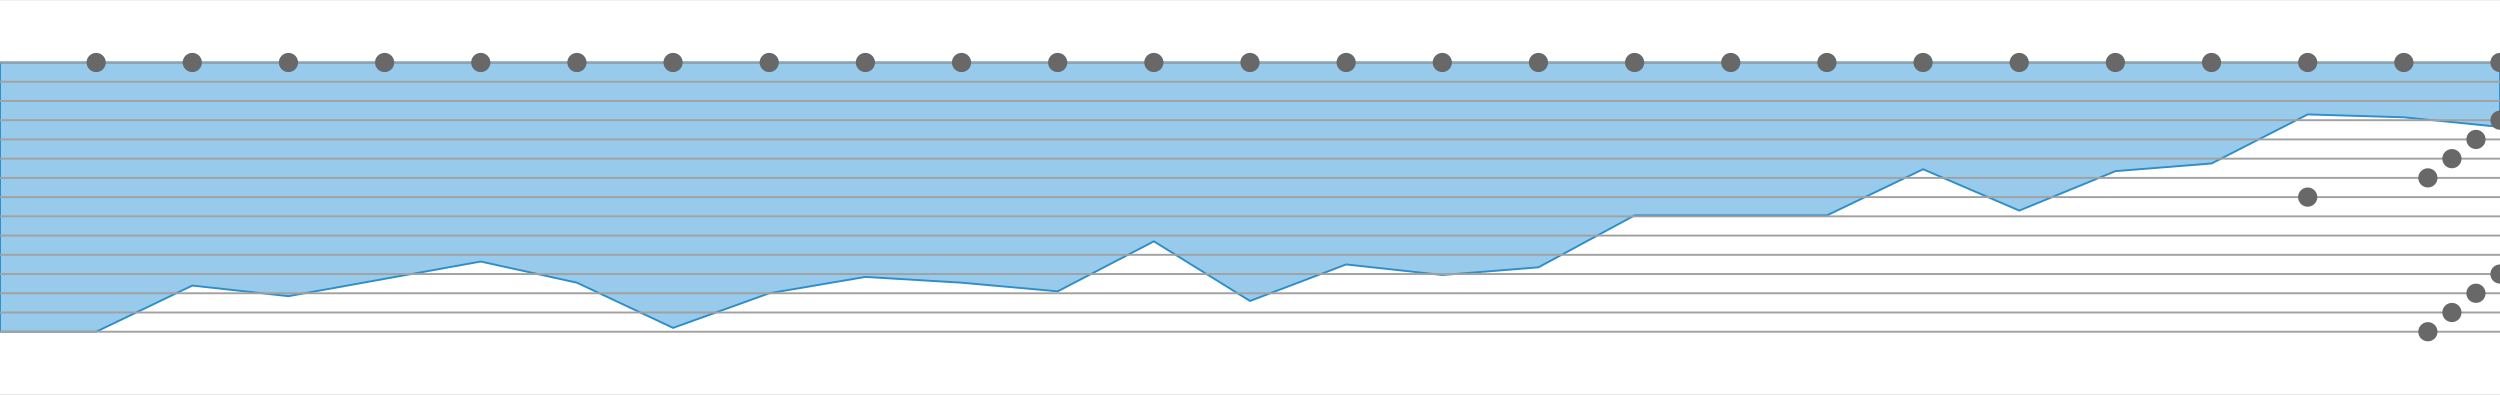
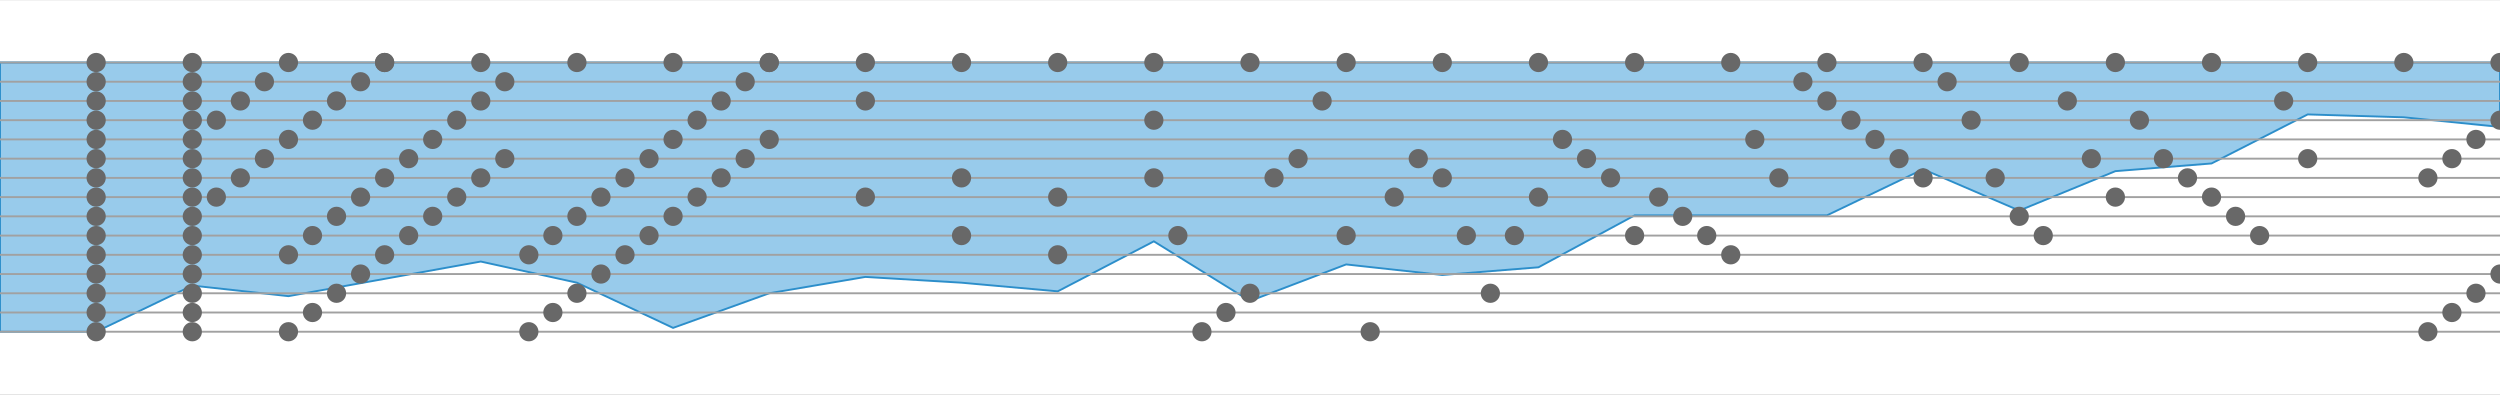
<svg xmlns="http://www.w3.org/2000/svg" baseProfile="full" height="205" version="1.1" width="1300">
  <defs />
  <g transform="translate(0, 32.5)">
    <path d="M 1300 0L 1300.0 33.5 L 1250.0 28.5 L 1200.0 27.0 L 1150.0 52.5 L 1100.0 56.5 L 1050.0 77.0 L 1000.0 55.5 L 950.0 79.5 L 900.0 79.5 L 850.0 79.5 L 800.0 106.5 L 750.0 110.5 L 700.0 105.0 L 650.0 124.0 L 600.0 93.0 L 550.0 119.0 L 500.0 114.5 L 450.0 111.5 L 400.0 120.0 L 350.0 138.0 L 300.0 114.5 L 250.0 103.5 L 200.0 112.5 L 150.0 121.5 L 100.0 116.0 L 50.0 140.0 L 0 140.0 L 0 0 Z" style="fill:#98cbeb;stroke:#2c8eca" />
  </g>
  <line style="stroke:#7b7b7b;stroke-width:0.1" x1="0" x2="1300" y1="0" y2="0" />
  <line style="stroke:#7b7b7b;stroke-width:0.1" x1="0" x2="1300" y1="205" y2="205" />
  <g transform="translate(0, 32.5)">
    <line style="stroke:#a1a1a1;stroke-width:1" x1="0" x2="1300" y1="0" y2="0" />
    <line style="stroke:#a1a1a1;stroke-width:1" x1="0" x2="1300" y1="10" y2="10" />
    <line style="stroke:#a1a1a1;stroke-width:1" x1="0" x2="1300" y1="20" y2="20" />
    <line style="stroke:#a1a1a1;stroke-width:1" x1="0" x2="1300" y1="30" y2="30" />
    <line style="stroke:#a1a1a1;stroke-width:1" x1="0" x2="1300" y1="40" y2="40" />
    <line style="stroke:#a1a1a1;stroke-width:1" x1="0" x2="1300" y1="50" y2="50" />
    <line style="stroke:#a1a1a1;stroke-width:1" x1="0" x2="1300" y1="60" y2="60" />
    <line style="stroke:#a1a1a1;stroke-width:1" x1="0" x2="1300" y1="70" y2="70" />
    <line style="stroke:#a1a1a1;stroke-width:1" x1="0" x2="1300" y1="80" y2="80" />
    <line style="stroke:#a1a1a1;stroke-width:1" x1="0" x2="1300" y1="90" y2="90" />
    <line style="stroke:#a1a1a1;stroke-width:1" x1="0" x2="1300" y1="100" y2="100" />
    <line style="stroke:#a1a1a1;stroke-width:1" x1="0" x2="1300" y1="110" y2="110" />
    <line style="stroke:#a1a1a1;stroke-width:1" x1="0" x2="1300" y1="120" y2="120" />
    <line style="stroke:#a1a1a1;stroke-width:1" x1="0" x2="1300" y1="130" y2="130" />
    <line style="stroke:#a1a1a1;stroke-width:1" x1="0" x2="1300" y1="140" y2="140" />
    <circle cx="1300.0" cy="30" r="5" style="fill: #686868" />
    <circle cx="1300.0" cy="110" r="5" style="fill: #686868" />
    <circle cx="1300.0" cy="0" r="5" style="fill: #686868" />
    <circle cx="1287.5" cy="40" r="5" style="fill: #686868" />
    <circle cx="1287.5" cy="120" r="5" style="fill: #686868" />
    <circle cx="1275.0" cy="50" r="5" style="fill: #686868" />
    <circle cx="1275.0" cy="130" r="5" style="fill: #686868" />
    <circle cx="1262.5" cy="60" r="5" style="fill: #686868" />
    <circle cx="1262.5" cy="140" r="5" style="fill: #686868" />
    <circle cx="1250.0" cy="0" r="5" style="fill: #686868" />
-     <circle cx="1200.0" cy="70" r="5" style="fill: #686868" />
+     <circle cx="1200.0" cy="50" r="5" style="fill: #686868" />
    <circle cx="1200.0" cy="0" r="5" style="fill: #686868" />
+     <circle cx="1187.5" cy="20" r="5" style="fill: #686868" />
+     <circle cx="1175.0" cy="90" r="5" style="fill: #686868" />
+     <circle cx="1162.5" cy="80" r="5" style="fill: #686868" />
+     <circle cx="1150.0" cy="70" r="5" style="fill: #686868" />
    <circle cx="1150.0" cy="0" r="5" style="fill: #686868" />
+     <circle cx="1137.5" cy="60" r="5" style="fill: #686868" />
+     <circle cx="1125.0" cy="50" r="5" style="fill: #686868" />
+     <circle cx="1112.5" cy="30" r="5" style="fill: #686868" />
+     <circle cx="1100.0" cy="70" r="5" style="fill: #686868" />
    <circle cx="1100.0" cy="0" r="5" style="fill: #686868" />
+     <circle cx="1087.5" cy="50" r="5" style="fill: #686868" />
+     <circle cx="1075.0" cy="20" r="5" style="fill: #686868" />
+     <circle cx="1062.5" cy="90" r="5" style="fill: #686868" />
+     <circle cx="1050.0" cy="80" r="5" style="fill: #686868" />
    <circle cx="1050.0" cy="0" r="5" style="fill: #686868" />
+     <circle cx="1037.5" cy="60" r="5" style="fill: #686868" />
+     <circle cx="1025.0" cy="30" r="5" style="fill: #686868" />
+     <circle cx="1012.5" cy="10" r="5" style="fill: #686868" />
+     <circle cx="1000.0" cy="60" r="5" style="fill: #686868" />
    <circle cx="1000.0" cy="0" r="5" style="fill: #686868" />
+     <circle cx="987.5" cy="50" r="5" style="fill: #686868" />
+     <circle cx="975.0" cy="40" r="5" style="fill: #686868" />
+     <circle cx="962.5" cy="30" r="5" style="fill: #686868" />
+     <circle cx="950.0" cy="20" r="5" style="fill: #686868" />
    <circle cx="950.0" cy="0" r="5" style="fill: #686868" />
+     <circle cx="937.5" cy="10" r="5" style="fill: #686868" />
+     <circle cx="925.0" cy="60" r="5" style="fill: #686868" />
+     <circle cx="912.5" cy="40" r="5" style="fill: #686868" />
+     <circle cx="900.0" cy="100" r="5" style="fill: #686868" />
    <circle cx="900.0" cy="0" r="5" style="fill: #686868" />
+     <circle cx="887.5" cy="90" r="5" style="fill: #686868" />
+     <circle cx="875.0" cy="80" r="5" style="fill: #686868" />
+     <circle cx="862.5" cy="70" r="5" style="fill: #686868" />
+     <circle cx="850.0" cy="90" r="5" style="fill: #686868" />
    <circle cx="850.0" cy="0" r="5" style="fill: #686868" />
+     <circle cx="837.5" cy="60" r="5" style="fill: #686868" />
+     <circle cx="825.0" cy="50" r="5" style="fill: #686868" />
+     <circle cx="812.5" cy="40" r="5" style="fill: #686868" />
+     <circle cx="800.0" cy="70" r="5" style="fill: #686868" />
    <circle cx="800.0" cy="0" r="5" style="fill: #686868" />
+     <circle cx="787.5" cy="90" r="5" style="fill: #686868" />
+     <circle cx="775.0" cy="120" r="5" style="fill: #686868" />
+     <circle cx="762.5" cy="90" r="5" style="fill: #686868" />
+     <circle cx="750.0" cy="60" r="5" style="fill: #686868" />
    <circle cx="750.0" cy="0" r="5" style="fill: #686868" />
+     <circle cx="737.5" cy="50" r="5" style="fill: #686868" />
+     <circle cx="725.0" cy="70" r="5" style="fill: #686868" />
+     <circle cx="712.5" cy="140" r="5" style="fill: #686868" />
+     <circle cx="700.0" cy="90" r="5" style="fill: #686868" />
    <circle cx="700.0" cy="0" r="5" style="fill: #686868" />
+     <circle cx="687.5" cy="20" r="5" style="fill: #686868" />
+     <circle cx="675.0" cy="50" r="5" style="fill: #686868" />
+     <circle cx="662.5" cy="60" r="5" style="fill: #686868" />
+     <circle cx="650.0" cy="120" r="5" style="fill: #686868" />
    <circle cx="650.0" cy="0" r="5" style="fill: #686868" />
+     <circle cx="637.5" cy="130" r="5" style="fill: #686868" />
+     <circle cx="625.0" cy="140" r="5" style="fill: #686868" />
+     <circle cx="612.5" cy="90" r="5" style="fill: #686868" />
+     <circle cx="600.0" cy="30" r="5" style="fill: #686868" />
+     <circle cx="600.0" cy="60" r="5" style="fill: #686868" />
    <circle cx="600.0" cy="0" r="5" style="fill: #686868" />
+     <circle cx="550.0" cy="70" r="5" style="fill: #686868" />
+     <circle cx="550.0" cy="100" r="5" style="fill: #686868" />
    <circle cx="550.0" cy="0" r="5" style="fill: #686868" />
+     <circle cx="500.0" cy="60" r="5" style="fill: #686868" />
+     <circle cx="500.0" cy="90" r="5" style="fill: #686868" />
    <circle cx="500.0" cy="0" r="5" style="fill: #686868" />
+     <circle cx="450.0" cy="20" r="5" style="fill: #686868" />
+     <circle cx="450.0" cy="70" r="5" style="fill: #686868" />
    <circle cx="450.0" cy="0" r="5" style="fill: #686868" />
    <circle cx="400.0" cy="0" r="5" style="fill: #686868" />
+     <circle cx="400.0" cy="40" r="5" style="fill: #686868" />
+     <circle cx="400.0" cy="0" r="5" style="fill: #686868" />
+     <circle cx="387.5" cy="10" r="5" style="fill: #686868" />
+     <circle cx="387.5" cy="50" r="5" style="fill: #686868" />
+     <circle cx="375.0" cy="20" r="5" style="fill: #686868" />
+     <circle cx="375.0" cy="60" r="5" style="fill: #686868" />
+     <circle cx="362.5" cy="30" r="5" style="fill: #686868" />
+     <circle cx="362.5" cy="70" r="5" style="fill: #686868" />
+     <circle cx="350.0" cy="40" r="5" style="fill: #686868" />
+     <circle cx="350.0" cy="80" r="5" style="fill: #686868" />
    <circle cx="350.0" cy="0" r="5" style="fill: #686868" />
+     <circle cx="337.5" cy="50" r="5" style="fill: #686868" />
+     <circle cx="337.5" cy="90" r="5" style="fill: #686868" />
+     <circle cx="325.0" cy="60" r="5" style="fill: #686868" />
+     <circle cx="325.0" cy="100" r="5" style="fill: #686868" />
+     <circle cx="312.5" cy="70" r="5" style="fill: #686868" />
+     <circle cx="312.5" cy="110" r="5" style="fill: #686868" />
+     <circle cx="300.0" cy="80" r="5" style="fill: #686868" />
+     <circle cx="300.0" cy="120" r="5" style="fill: #686868" />
    <circle cx="300.0" cy="0" r="5" style="fill: #686868" />
+     <circle cx="287.5" cy="90" r="5" style="fill: #686868" />
+     <circle cx="287.5" cy="130" r="5" style="fill: #686868" />
+     <circle cx="275.0" cy="100" r="5" style="fill: #686868" />
+     <circle cx="275.0" cy="140" r="5" style="fill: #686868" />
+     <circle cx="262.5" cy="10" r="5" style="fill: #686868" />
+     <circle cx="262.5" cy="50" r="5" style="fill: #686868" />
+     <circle cx="250.0" cy="20" r="5" style="fill: #686868" />
+     <circle cx="250.0" cy="60" r="5" style="fill: #686868" />
    <circle cx="250.0" cy="0" r="5" style="fill: #686868" />
+     <circle cx="237.5" cy="30" r="5" style="fill: #686868" />
+     <circle cx="237.5" cy="70" r="5" style="fill: #686868" />
+     <circle cx="225.0" cy="40" r="5" style="fill: #686868" />
+     <circle cx="225.0" cy="80" r="5" style="fill: #686868" />
+     <circle cx="212.5" cy="50" r="5" style="fill: #686868" />
+     <circle cx="212.5" cy="90" r="5" style="fill: #686868" />
    <circle cx="200.0" cy="0" r="5" style="fill: #686868" />
+     <circle cx="200.0" cy="60" r="5" style="fill: #686868" />
+     <circle cx="200.0" cy="100" r="5" style="fill: #686868" />
+     <circle cx="200.0" cy="0" r="5" style="fill: #686868" />
+     <circle cx="187.5" cy="10" r="5" style="fill: #686868" />
+     <circle cx="187.5" cy="70" r="5" style="fill: #686868" />
+     <circle cx="187.5" cy="110" r="5" style="fill: #686868" />
+     <circle cx="175.0" cy="20" r="5" style="fill: #686868" />
+     <circle cx="175.0" cy="80" r="5" style="fill: #686868" />
+     <circle cx="175.0" cy="120" r="5" style="fill: #686868" />
+     <circle cx="162.5" cy="30" r="5" style="fill: #686868" />
+     <circle cx="162.5" cy="90" r="5" style="fill: #686868" />
+     <circle cx="162.5" cy="130" r="5" style="fill: #686868" />
+     <circle cx="150.0" cy="40" r="5" style="fill: #686868" />
+     <circle cx="150.0" cy="100" r="5" style="fill: #686868" />
+     <circle cx="150.0" cy="140" r="5" style="fill: #686868" />
    <circle cx="150.0" cy="0" r="5" style="fill: #686868" />
+     <circle cx="137.5" cy="10" r="5" style="fill: #686868" />
+     <circle cx="137.5" cy="50" r="5" style="fill: #686868" />
+     <circle cx="125.0" cy="20" r="5" style="fill: #686868" />
+     <circle cx="125.0" cy="60" r="5" style="fill: #686868" />
+     <circle cx="112.5" cy="30" r="5" style="fill: #686868" />
+     <circle cx="112.5" cy="70" r="5" style="fill: #686868" />
+     <circle cx="100.0" cy="10" r="5" style="fill: #686868" />
+     <circle cx="100.0" cy="20" r="5" style="fill: #686868" />
+     <circle cx="100.0" cy="30" r="5" style="fill: #686868" />
+     <circle cx="100.0" cy="40" r="5" style="fill: #686868" />
+     <circle cx="100.0" cy="50" r="5" style="fill: #686868" />
+     <circle cx="100.0" cy="60" r="5" style="fill: #686868" />
+     <circle cx="100.0" cy="70" r="5" style="fill: #686868" />
+     <circle cx="100.0" cy="80" r="5" style="fill: #686868" />
+     <circle cx="100.0" cy="90" r="5" style="fill: #686868" />
+     <circle cx="100.0" cy="100" r="5" style="fill: #686868" />
+     <circle cx="100.0" cy="110" r="5" style="fill: #686868" />
+     <circle cx="100.0" cy="120" r="5" style="fill: #686868" />
+     <circle cx="100.0" cy="130" r="5" style="fill: #686868" />
+     <circle cx="100.0" cy="140" r="5" style="fill: #686868" />
    <circle cx="100.0" cy="0" r="5" style="fill: #686868" />
+     <circle cx="50.0" cy="10" r="5" style="fill: #686868" />
+     <circle cx="50.0" cy="20" r="5" style="fill: #686868" />
+     <circle cx="50.0" cy="30" r="5" style="fill: #686868" />
+     <circle cx="50.0" cy="40" r="5" style="fill: #686868" />
+     <circle cx="50.0" cy="50" r="5" style="fill: #686868" />
+     <circle cx="50.0" cy="60" r="5" style="fill: #686868" />
+     <circle cx="50.0" cy="70" r="5" style="fill: #686868" />
+     <circle cx="50.0" cy="80" r="5" style="fill: #686868" />
+     <circle cx="50.0" cy="90" r="5" style="fill: #686868" />
+     <circle cx="50.0" cy="100" r="5" style="fill: #686868" />
+     <circle cx="50.0" cy="110" r="5" style="fill: #686868" />
+     <circle cx="50.0" cy="120" r="5" style="fill: #686868" />
+     <circle cx="50.0" cy="130" r="5" style="fill: #686868" />
+     <circle cx="50.0" cy="140" r="5" style="fill: #686868" />
    <circle cx="50.0" cy="0" r="5" style="fill: #686868" />
  </g>
</svg>
